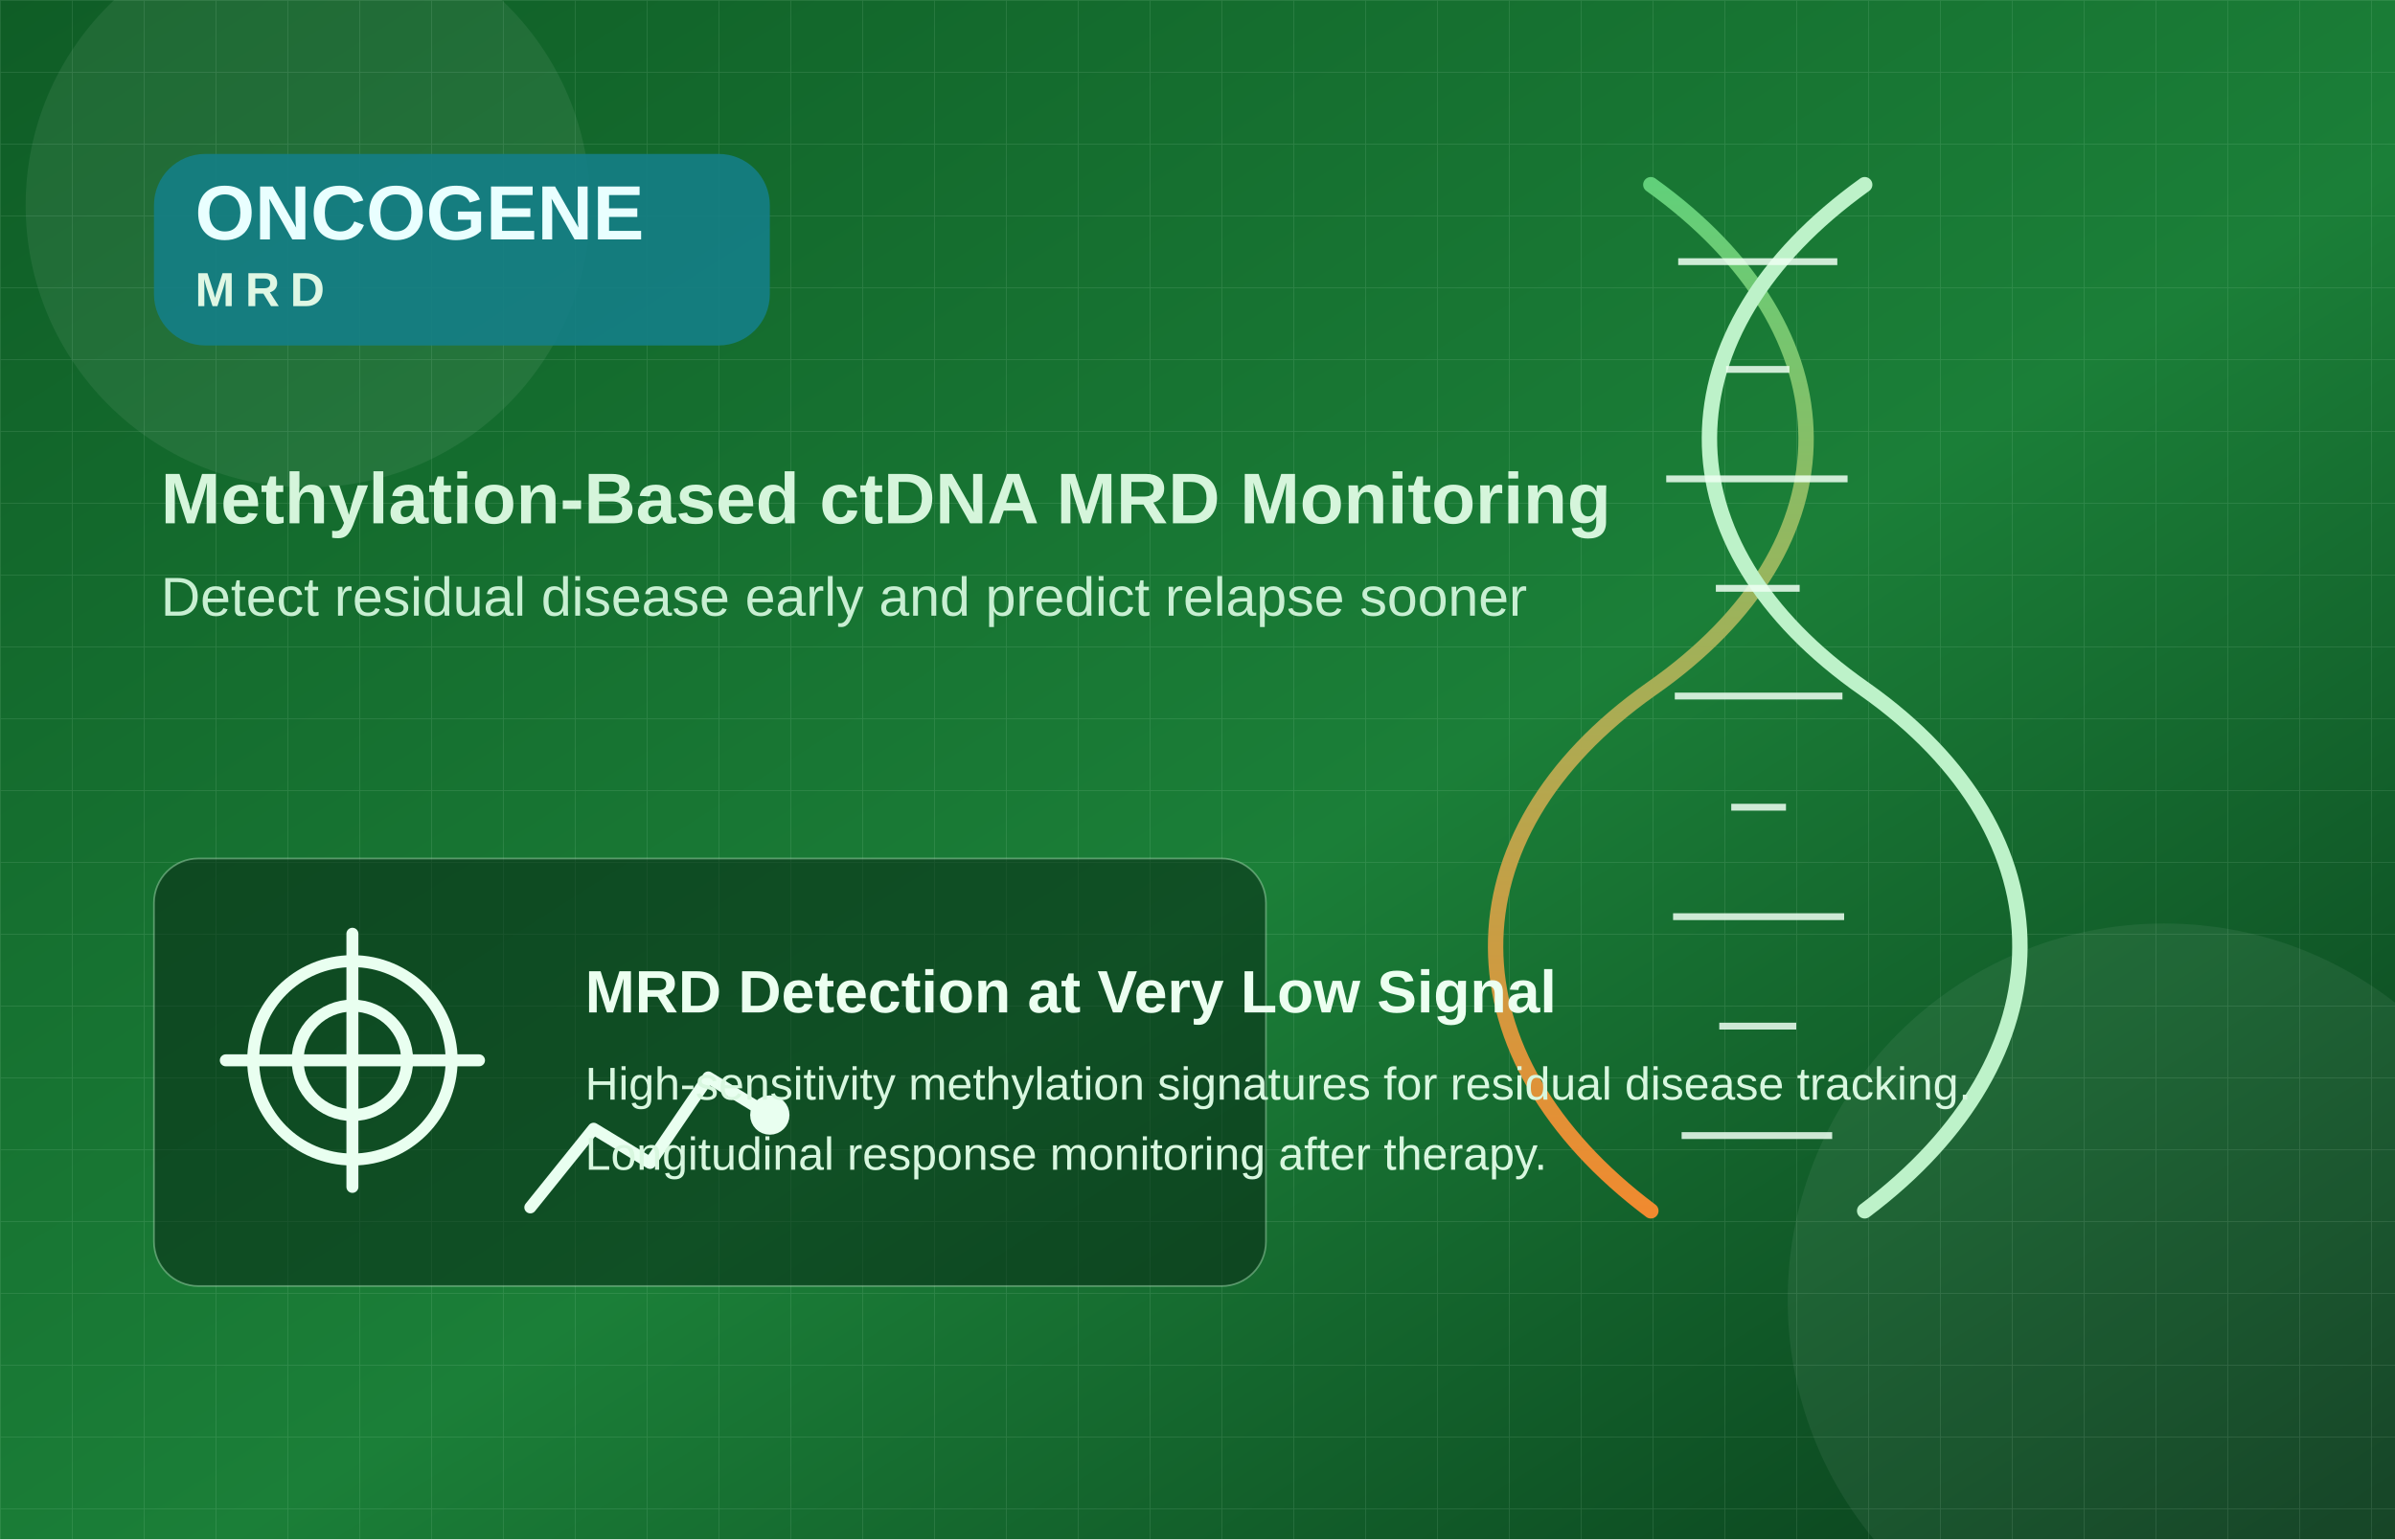
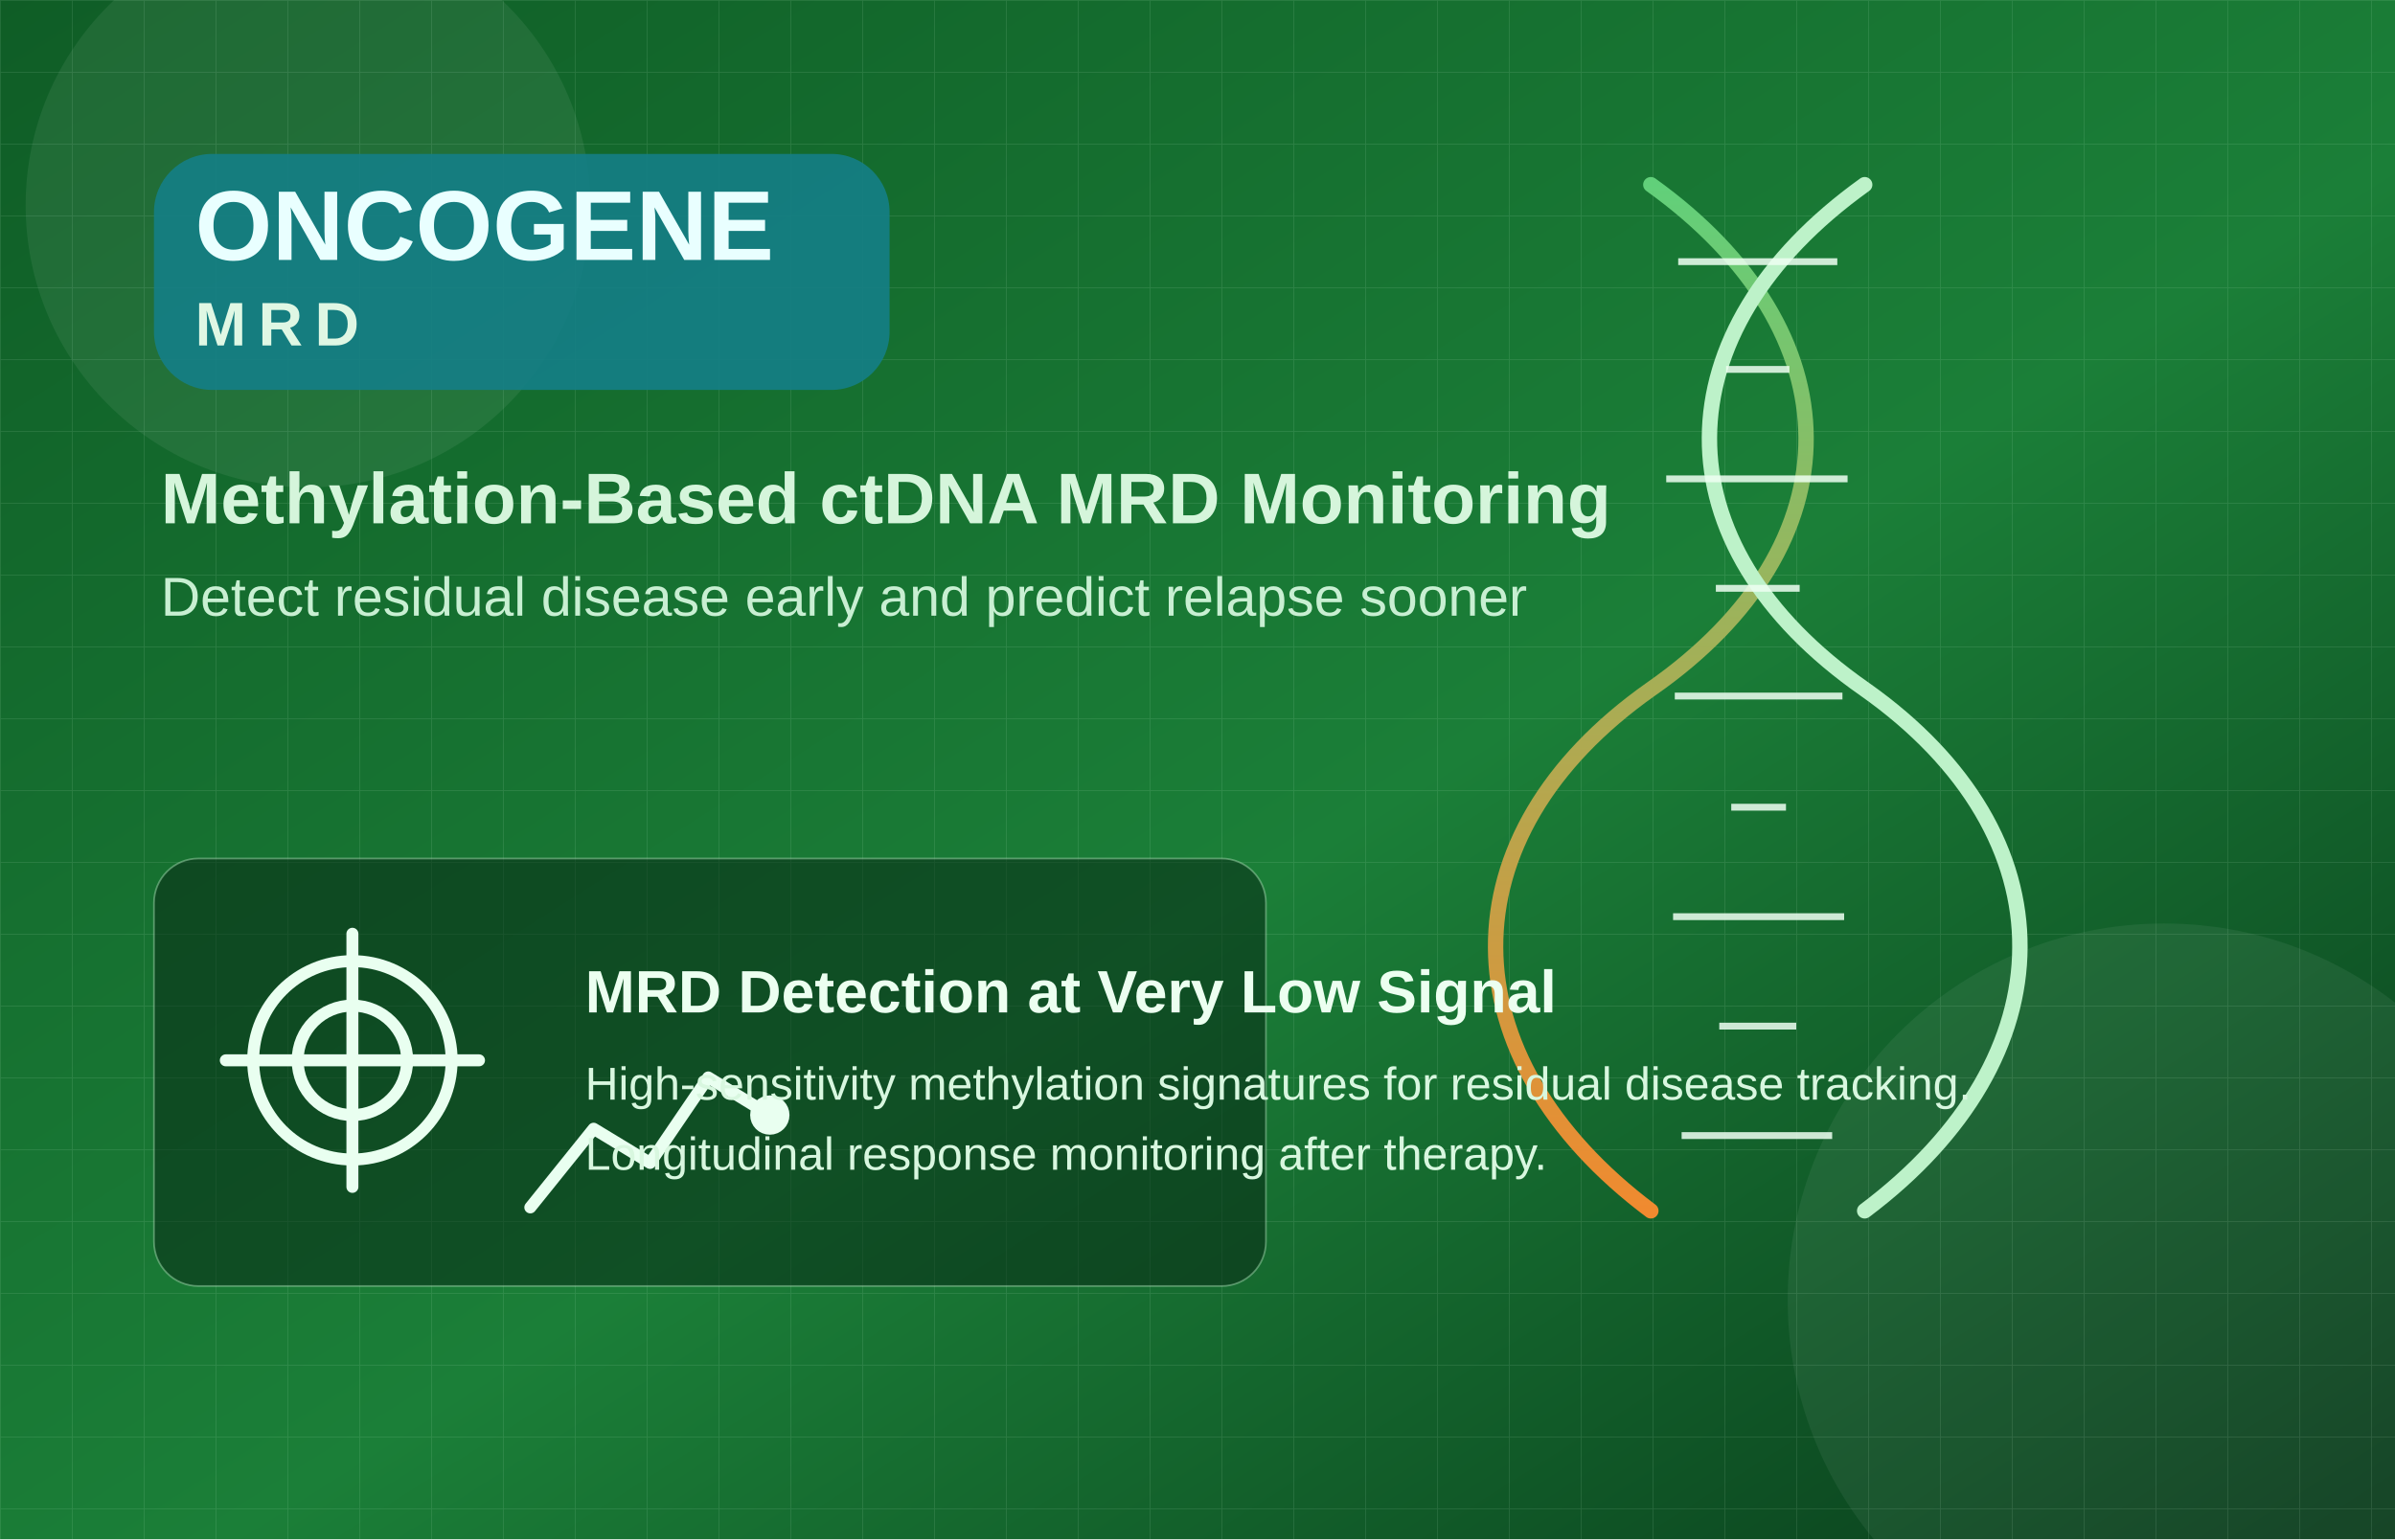
<svg xmlns="http://www.w3.org/2000/svg" viewBox="0 0 1400 900" role="img" aria-labelledby="title desc">
  <defs>
    <linearGradient id="bg" x1="0%" y1="0%" x2="100%" y2="100%">
      <stop offset="0%" stop-color="#0f5d26" />
      <stop offset="55%" stop-color="#1b7f38" />
      <stop offset="100%" stop-color="#08391a" />
    </linearGradient>
    <pattern id="grid" width="42" height="42" patternUnits="userSpaceOnUse">
      <path d="M 42 0 L 0 0 0 42" fill="none" stroke="#d7f8df" stroke-opacity="0.12" stroke-width="1" />
    </pattern>
    <linearGradient id="dnaA" x1="0%" y1="0%" x2="0%" y2="100%">
      <stop offset="0%" stop-color="#61d07a" />
      <stop offset="100%" stop-color="#f08a2f" />
    </linearGradient>
  </defs>
  <rect width="1400" height="900" fill="url(#bg)" />
  <rect width="1400" height="900" fill="url(#grid)" />
  <circle cx="180" cy="120" r="165" fill="#ffffff" fill-opacity="0.07" />
  <circle cx="1265" cy="760" r="220" fill="#ffffff" fill-opacity="0.06" />
  <g transform="translate(90 90)">
-     <rect x="0" y="0" width="360" height="112" rx="30" fill="#147f86" fill-opacity="0.9" />
-     <text x="24" y="50" fill="#e9ffff" font-size="45" font-family="'Space Grotesk', Arial, sans-serif" font-weight="700">ONCOGENE</text>
-     <text x="24" y="89" fill="#dff7e4" font-size="28" letter-spacing="6" font-family="'IBM Plex Sans', Arial, sans-serif" font-weight="700">MRD</text>
+     <rect x="0" y="0" width="430" height="138" rx="34" fill="#147f86" fill-opacity="0.9" />
+     <text x="24" y="62" fill="#e9ffff" font-size="58" font-family="'Space Grotesk', Arial, sans-serif" font-weight="700">ONCOGENE</text>
+     <text x="24" y="112" fill="#dff7e4" font-size="36" letter-spacing="7" font-family="'IBM Plex Sans', Arial, sans-serif" font-weight="700">MRD</text>
  </g>
  <text x="94" y="306" fill="#d5f5db" font-size="42" font-family="'IBM Plex Sans', Arial, sans-serif" font-weight="600">Methylation-Based ctDNA MRD Monitoring</text>
  <text x="94" y="360" fill="#c8efd2" font-size="32" font-family="'IBM Plex Sans', Arial, sans-serif">Detect residual disease early and predict relapse sooner</text>
  <g transform="translate(805 98)">
    <path d="M160 10 C280 96 282 220 160 305 C38 391 40 520 160 610" fill="none" stroke="url(#dnaA)" stroke-width="9" stroke-linecap="round" />
    <path d="M285 10 C165 96 163 220 285 305 C407 391 405 520 285 610" fill="none" stroke="#bdf2c9" stroke-width="9" stroke-linecap="round" />
    <g stroke="#effff2" stroke-opacity="0.85" stroke-width="4">
      <line x1="176" y1="55" x2="269" y2="55" />
      <line x1="204" y1="118" x2="241" y2="118" />
      <line x1="169" y1="182" x2="275" y2="182" />
      <line x1="198" y1="246" x2="247" y2="246" />
      <line x1="174" y1="309" x2="272" y2="309" />
      <line x1="207" y1="374" x2="239" y2="374" />
      <line x1="173" y1="438" x2="273" y2="438" />
      <line x1="200" y1="502" x2="245" y2="502" />
      <line x1="178" y1="566" x2="266" y2="566" />
    </g>
  </g>
  <g transform="translate(90 502)">
    <rect x="0" y="0" width="650" height="250" rx="26" fill="#072514" fill-opacity="0.52" stroke="#afe2bc" stroke-opacity="0.45" />
    <g transform="translate(42 36)" fill="none" stroke="#e9fff0" stroke-width="7" stroke-linecap="round" stroke-linejoin="round">
      <circle cx="74" cy="82" r="58" />
      <circle cx="74" cy="82" r="32" />
      <line x1="74" y1="8" x2="74" y2="156" />
      <line x1="0" y1="82" x2="148" y2="82" />
      <polyline points="178,168 215,122 248,142 282,92 318,114" />
      <circle cx="318" cy="114" r="8" fill="#e9fff0" />
    </g>
    <text x="252" y="90" fill="#ecfff0" font-size="35" font-family="'Space Grotesk', Arial, sans-serif" font-weight="700">MRD Detection at Very Low Signal</text>
    <text x="252" y="141" fill="#d8f7df" font-size="27" font-family="'IBM Plex Sans', Arial, sans-serif">High-sensitivity methylation signatures for residual disease tracking.</text>
    <text x="252" y="182" fill="#d8f7df" font-size="27" font-family="'IBM Plex Sans', Arial, sans-serif">Longitudinal response monitoring after therapy.</text>
  </g>
</svg>
